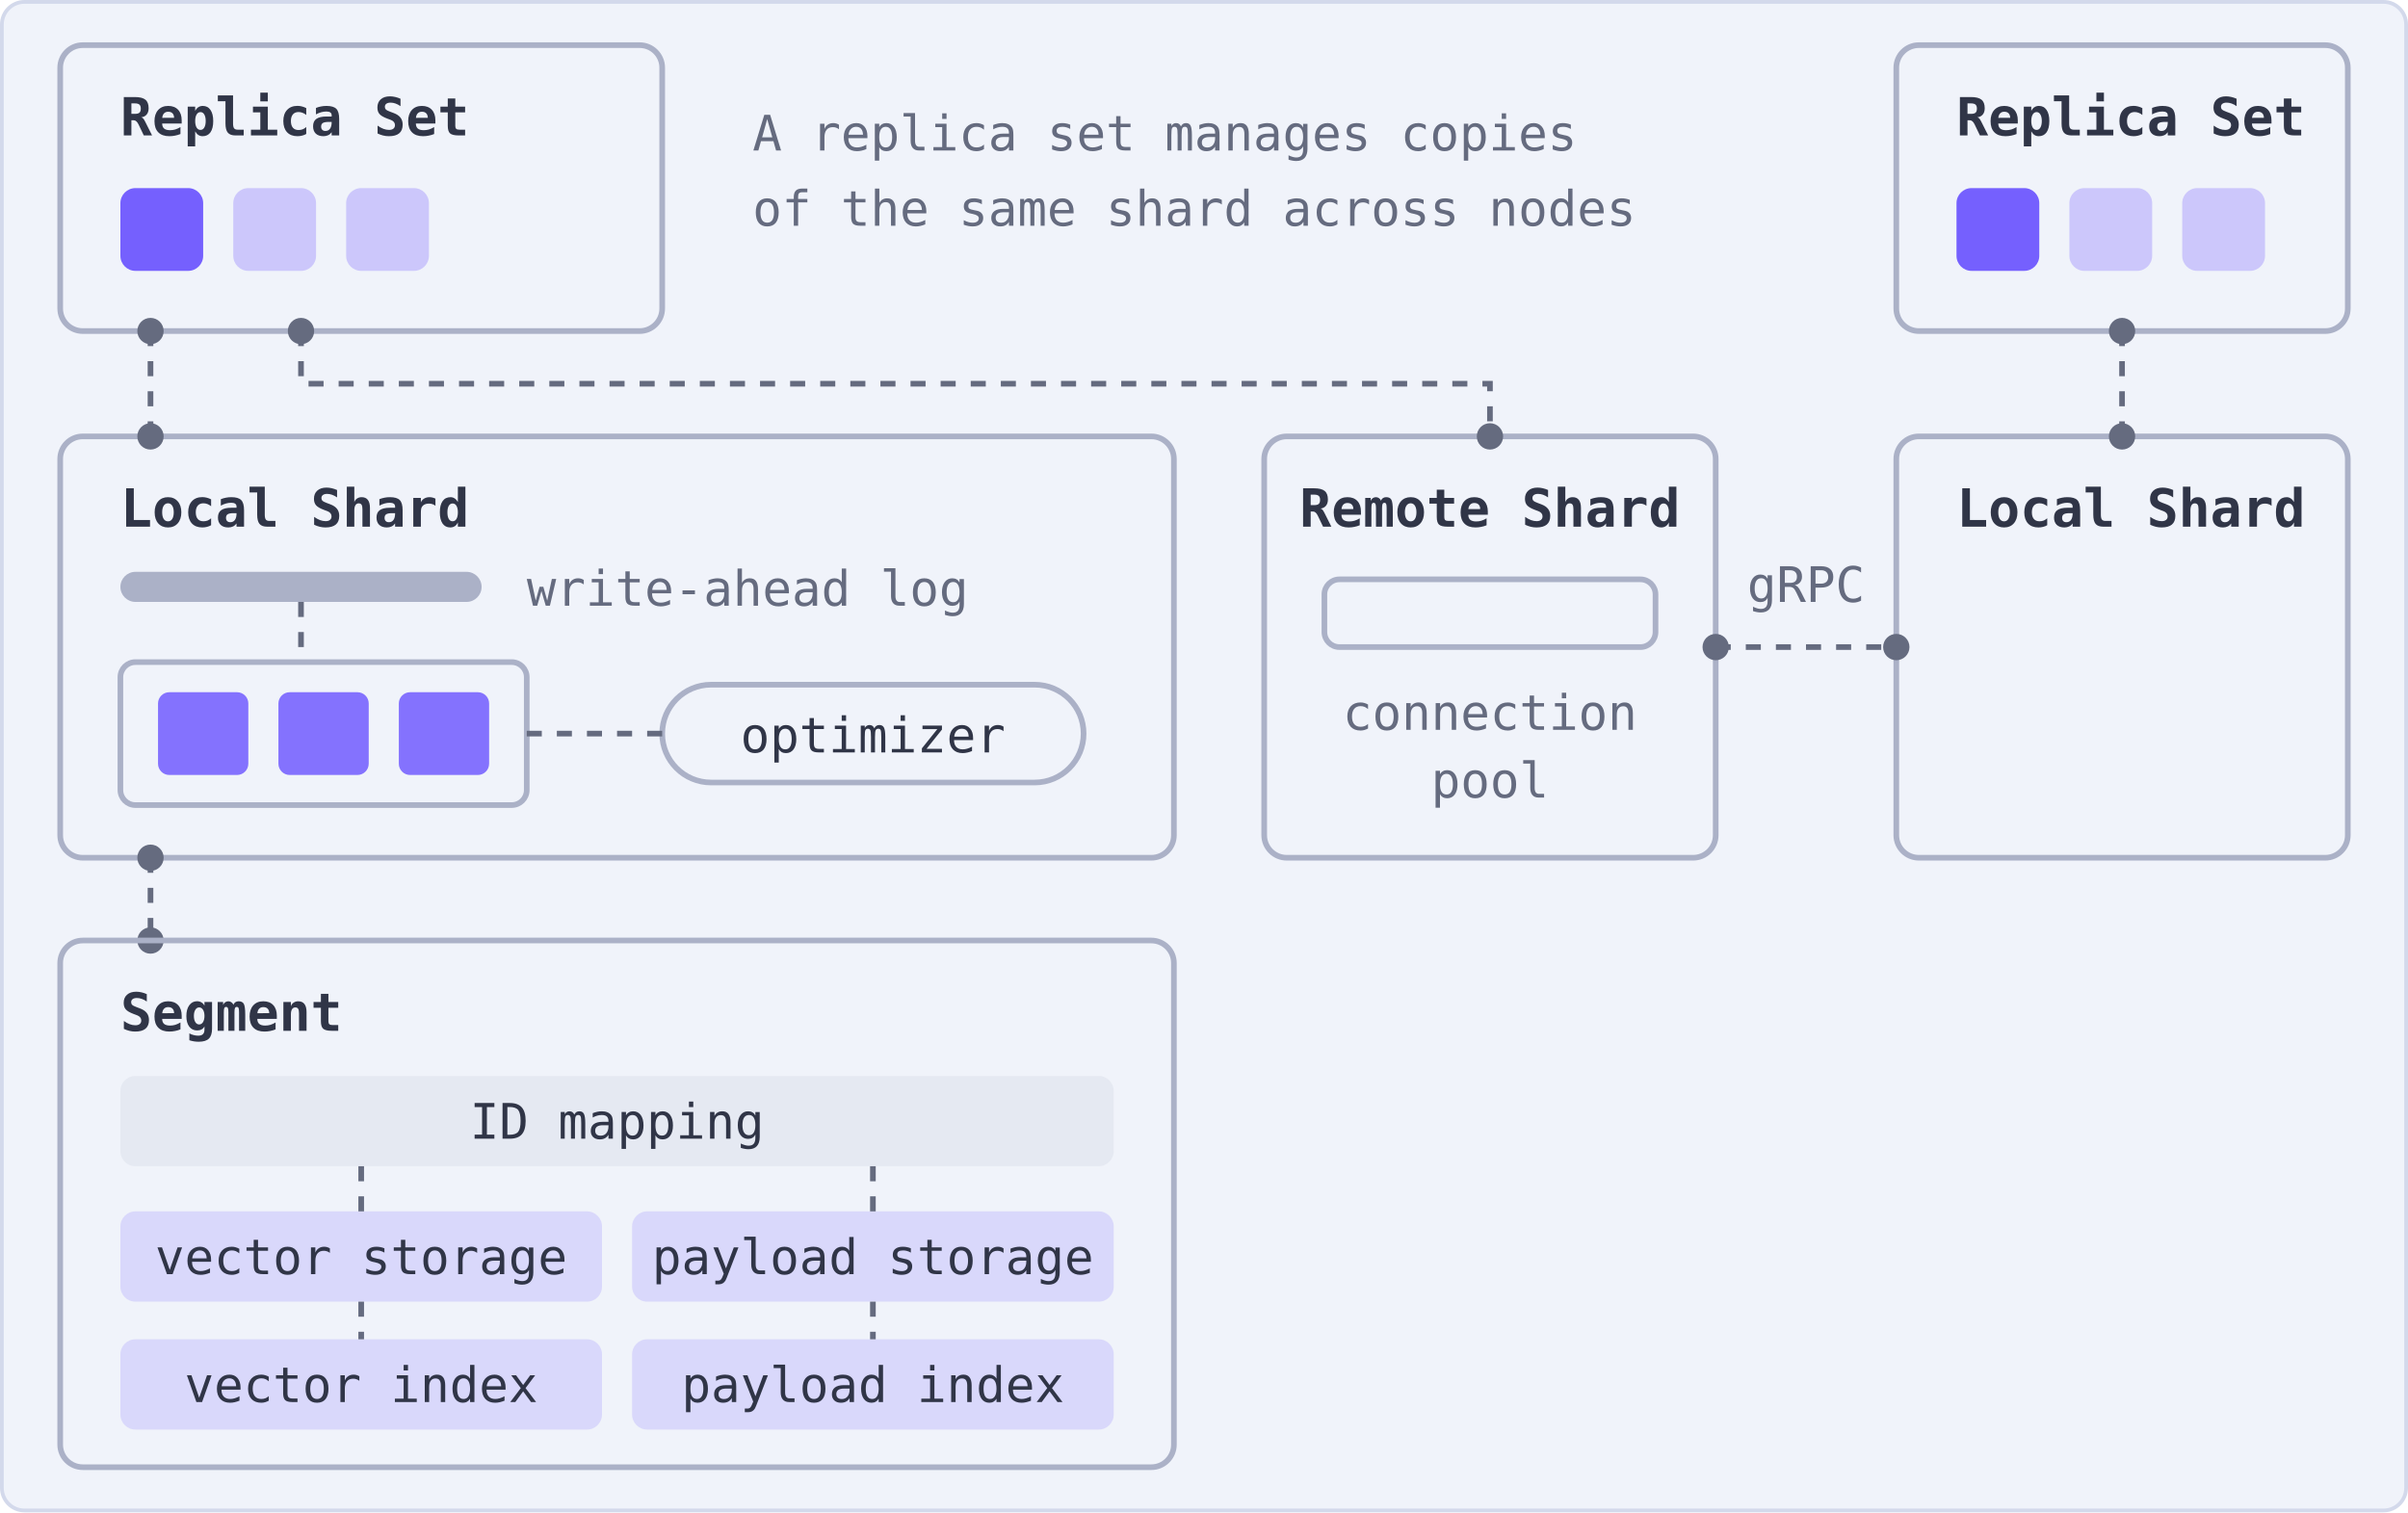
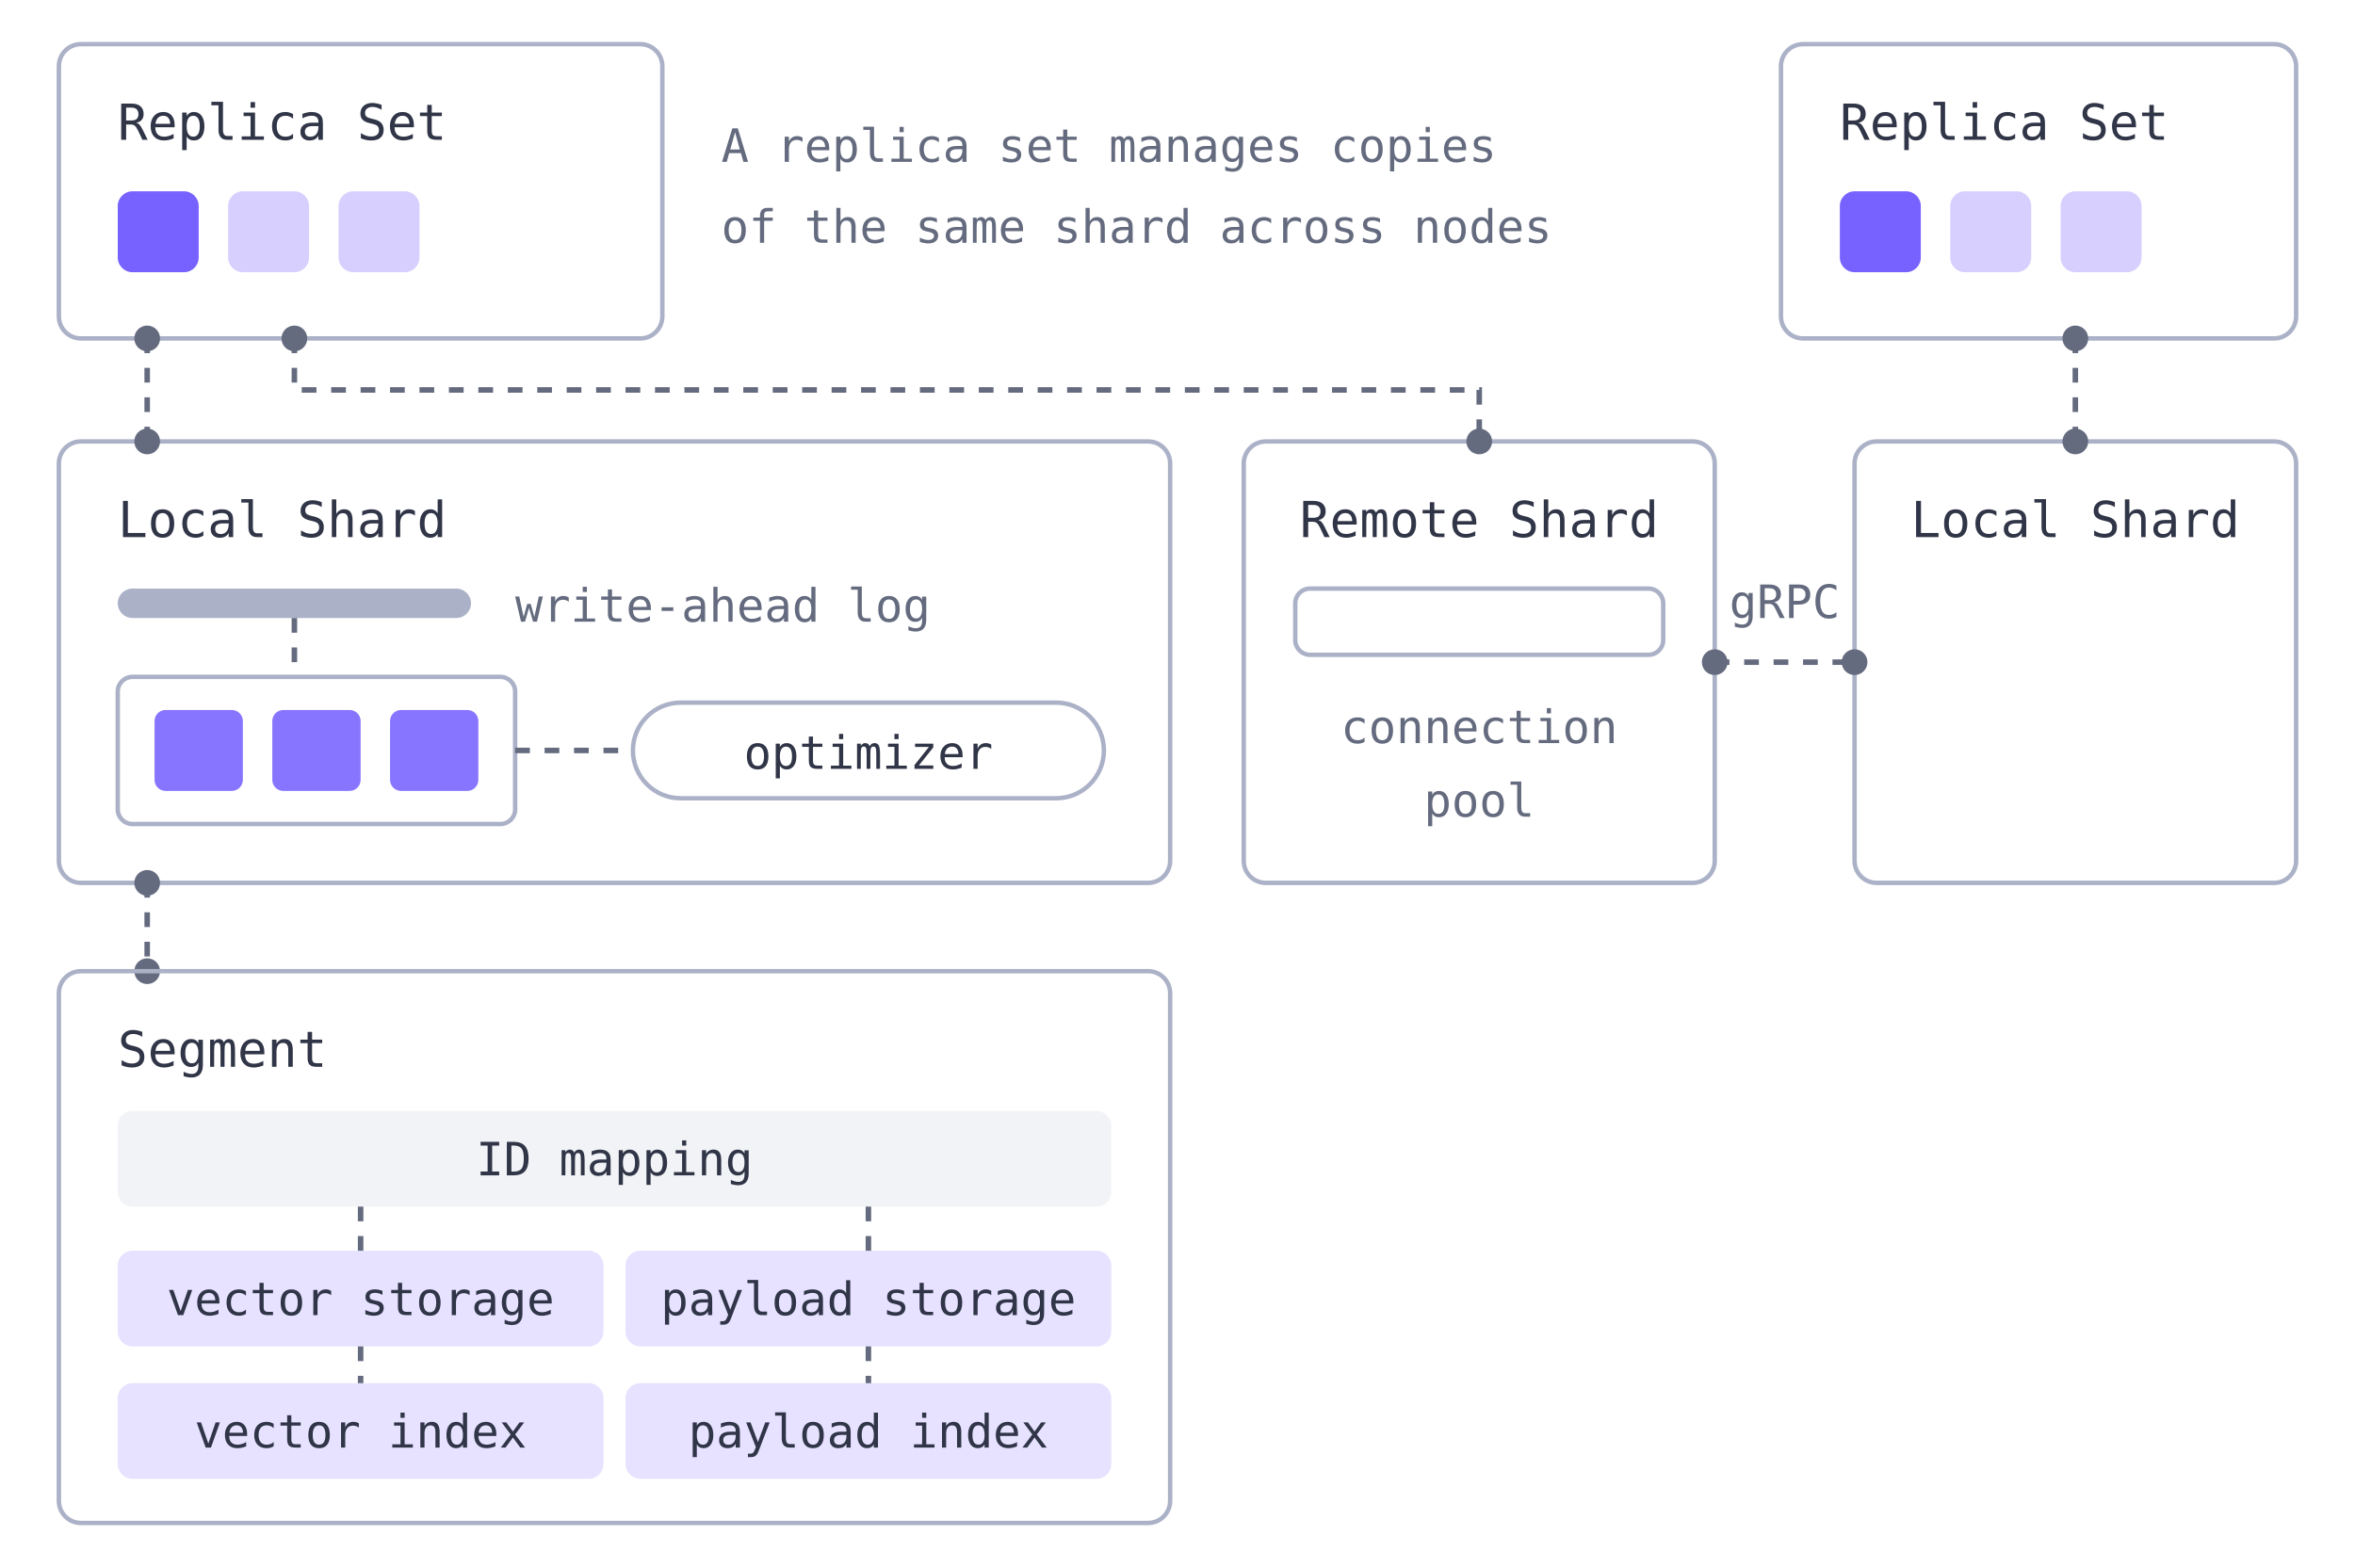
- <svg xmlns="http://www.w3.org/2000/svg" viewBox="0 0 640 402" role="img" aria-labelledby="description">
+ <svg xmlns="http://www.w3.org/2000/svg" viewBox="0 0 640 426" role="img" aria-labelledby="description">
  <defs>
    <marker id="arrow" viewBox="0 0 10 10" refX="9" refY="5" markerWidth="6" markerHeight="6" orient="auto-start-reverse">
      <path d="M0 0 L10 5 L0 10 Z" fill="#656b7f" />
    </marker>
    <marker id="arrow-accent" viewBox="0 0 10 10" refX="9" refY="5" markerWidth="5" markerHeight="5" orient="auto-start-reverse">
      <path d="M0 0 L10 5 L0 10 Z" fill="#dc244c" />
    </marker>
+     <marker id="arrow-v" viewBox="0 0 10 10" refX="9" refY="5" markerWidth="5" markerHeight="5" orient="auto-start-reverse">
+       <path d="M0 0 L10 5 L0 10 Z" fill="#6047ff" />
+     </marker>
  </defs>
-   <rect x="0.5" y="0.5" width="639" height="401" rx="6" fill="#f0f3fa" stroke="#d3d9eb" stroke-width="1" />
  <g font-family="'Geist Mono', ui-monospace, SFMono-Regular, Menlo, Consolas, monospace">
-     <rect x="16" y="12" width="160" height="76" rx="6" fill="none" stroke="#abb1c7" stroke-width="1.5" />
-     <text x="32" y="36" font-size="14" fill="#303547" font-weight="600">Replica Set</text>
-     <rect x="32" y="50" width="22" height="22" rx="4" fill="#6047ff" fill-opacity="0.85" />
-     <rect x="62" y="50" width="22" height="22" rx="4" fill="#6047ff" fill-opacity="0.25" />
-     <rect x="92" y="50" width="22" height="22" rx="4" fill="#6047ff" fill-opacity="0.25" />
-     <rect x="504" y="12" width="120" height="76" rx="6" fill="none" stroke="#abb1c7" stroke-width="1.5" />
-     <text x="520" y="36" font-size="14" fill="#303547" font-weight="600">Replica Set</text>
-     <rect x="520" y="50" width="22" height="22" rx="4" fill="#6047ff" fill-opacity="0.85" />
-     <rect x="550" y="50" width="22" height="22" rx="4" fill="#6047ff" fill-opacity="0.25" />
-     <rect x="580" y="50" width="22" height="22" rx="4" fill="#6047ff" fill-opacity="0.25" />
-     <text x="200" y="40" font-size="13" fill="#656b7f">A replica set manages copies</text>
-     <text x="200" y="60" font-size="13" fill="#656b7f">of the same shard across nodes</text>
-     <rect x="16" y="116" width="296" height="112" rx="6" fill="none" stroke="#abb1c7" stroke-width="1.5" />
-     <text x="32" y="140" font-size="14" fill="#303547" font-weight="600">Local Shard</text>
-     <rect x="32" y="152" width="96" height="8" rx="4" fill="#abb1c7" />
-     <text x="140" y="161" font-size="13" fill="#656b7f">write-ahead log</text>
-     <rect x="32" y="176" width="108" height="38" rx="4" fill="none" stroke="#abb1c7" stroke-width="1.5" />
-     <rect x="42" y="184" width="24" height="22" rx="3" fill="#6047ff" fill-opacity="0.75" />
-     <rect x="74" y="184" width="24" height="22" rx="3" fill="#6047ff" fill-opacity="0.75" />
-     <rect x="106" y="184" width="24" height="22" rx="3" fill="#6047ff" fill-opacity="0.75" />
-     <path d="M80 160 V176" fill="none" stroke="#656b7f" stroke-width="1.5" stroke-dasharray="4 4" />
-     <rect x="176" y="182" width="112" height="26" rx="13" fill="none" stroke="#abb1c7" stroke-width="1.5" />
-     <text x="232" y="200" font-size="13" text-anchor="middle" fill="#303547">optimizer</text>
-     <path d="M140 195 H176" fill="none" stroke="#656b7f" stroke-width="1.5" stroke-dasharray="4 4" />
-     <rect x="336" y="116" width="120" height="112" rx="6" fill="none" stroke="#abb1c7" stroke-width="1.5" />
-     <text x="396" y="140" font-size="14" text-anchor="middle" fill="#303547" font-weight="600">Remote Shard</text>
-     <rect x="352" y="154" width="88" height="18" rx="4" fill="none" stroke="#abb1c7" stroke-width="1.5" />
-     <text x="396" y="194" font-size="13" text-anchor="middle" fill="#656b7f">connection</text>
-     <text x="396" y="212" font-size="13" text-anchor="middle" fill="#656b7f">pool</text>
-     <rect x="504" y="116" width="120" height="112" rx="6" fill="none" stroke="#abb1c7" stroke-width="1.5" />
-     <text x="520" y="140" font-size="14" fill="#303547" font-weight="600">Local Shard</text>
-     <path d="M456 172 H504" fill="none" stroke="#656b7f" stroke-width="1.5" stroke-dasharray="4 4" />
-     <circle cx="456" cy="172" r="3.5" fill="#656b7f" />
-     <circle cx="504" cy="172" r="3.5" fill="#656b7f" />
-     <text x="480" y="160" font-size="13" text-anchor="middle" fill="#656b7f">gRPC</text>
-     <path d="M40 88 V116" fill="none" stroke="#656b7f" stroke-width="1.5" stroke-dasharray="4 4" />
-     <path d="M80 88 V102 H396 V116" fill="none" stroke="#656b7f" stroke-width="1.5" stroke-dasharray="4 4" />
-     <path d="M564 88 V116" fill="none" stroke="#656b7f" stroke-width="1.5" stroke-dasharray="4 4" />
-     <circle cx="40" cy="88" r="3.5" fill="#656b7f" />
-     <circle cx="40" cy="116" r="3.5" fill="#656b7f" />
-     <circle cx="80" cy="88" r="3.5" fill="#656b7f" />
-     <circle cx="396" cy="116" r="3.5" fill="#656b7f" />
-     <circle cx="564" cy="88" r="3.5" fill="#656b7f" />
-     <circle cx="564" cy="116" r="3.5" fill="#656b7f" />
-     <path d="M40 228 V250" fill="none" stroke="#656b7f" stroke-width="1.5" stroke-dasharray="4 4" />
-     <circle cx="40" cy="228" r="3.5" fill="#656b7f" />
-     <circle cx="40" cy="250" r="3.5" fill="#656b7f" />
-     <rect x="16" y="250" width="296" height="140" rx="6" fill="none" stroke="#abb1c7" stroke-width="1.5" />
-     <text x="32" y="274" font-size="14" fill="#303547" font-weight="600">Segment</text>
-     <rect x="32" y="286" width="264" height="24" rx="4" fill="#abb1c7" fill-opacity="0.16" />
-     <text x="164" y="302.68" font-size="13" text-anchor="middle" fill="#303547">ID mapping</text>
-     <rect x="32" y="322" width="128" height="24" rx="4" fill="#6047ff" fill-opacity="0.16" />
-     <text x="96" y="338.68" font-size="13" text-anchor="middle" fill="#303547">vector storage</text>
-     <rect x="32" y="356" width="128" height="24" rx="4" fill="#6047ff" fill-opacity="0.16" />
-     <text x="96" y="372.68" font-size="13" text-anchor="middle" fill="#303547">vector index</text>
-     <path d="M96 310 V322" fill="none" stroke="#656b7f" stroke-width="1.5" stroke-dasharray="4 4" />
-     <path d="M96 346 V356" fill="none" stroke="#656b7f" stroke-width="1.5" stroke-dasharray="4 4" />
-     <rect x="168" y="322" width="128" height="24" rx="4" fill="#6047ff" fill-opacity="0.16" />
-     <text x="232" y="338.68" font-size="13" text-anchor="middle" fill="#303547">payload storage</text>
-     <rect x="168" y="356" width="128" height="24" rx="4" fill="#6047ff" fill-opacity="0.16" />
-     <text x="232" y="372.68" font-size="13" text-anchor="middle" fill="#303547">payload index</text>
-     <path d="M232 310 V322" fill="none" stroke="#656b7f" stroke-width="1.5" stroke-dasharray="4 4" />
-     <path d="M232 346 V356" fill="none" stroke="#656b7f" stroke-width="1.5" stroke-dasharray="4 4" />
+     <rect x="16" y="12" width="164" height="80" rx="6" fill="none" stroke="#abb1c7" stroke-width="1.2" />
+     <text x="32" y="38" font-size="13.5" fill="#303547">Replica Set</text>
+     <rect x="32" y="52" width="22" height="22" rx="4" fill="#6047ff" fill-opacity="0.85" />
+     <rect x="62" y="52" width="22" height="22" rx="4" fill="#6047ff" fill-opacity="0.25" />
+     <rect x="92" y="52" width="22" height="22" rx="4" fill="#6047ff" fill-opacity="0.25" />
+     <rect x="484" y="12" width="140" height="80" rx="6" fill="none" stroke="#abb1c7" stroke-width="1.2" />
+     <text x="500" y="38" font-size="13.5" fill="#303547">Replica Set</text>
+     <rect x="500" y="52" width="22" height="22" rx="4" fill="#6047ff" fill-opacity="0.85" />
+     <rect x="530" y="52" width="22" height="22" rx="4" fill="#6047ff" fill-opacity="0.25" />
+     <rect x="560" y="52" width="22" height="22" rx="4" fill="#6047ff" fill-opacity="0.25" />
+     <text x="196" y="44" font-size="12.5" fill="#656b7f">A replica set manages copies</text>
+     <text x="196" y="66" font-size="12.5" fill="#656b7f">of the same shard across nodes</text>
+     <rect x="16" y="120" width="302" height="120" rx="6" fill="none" stroke="#abb1c7" stroke-width="1.2" />
+     <text x="32" y="146" font-size="13.5" fill="#303547">Local Shard</text>
+     <rect x="32" y="160" width="96" height="8" rx="4" fill="#abb1c7" />
+     <text x="140" y="169" font-size="12.5" fill="#656b7f">write-ahead log</text>
+     <rect x="32" y="184" width="108" height="40" rx="4" fill="none" stroke="#abb1c7" stroke-width="1.2" />
+     <rect x="42" y="193" width="24" height="22" rx="3" fill="#6047ff" fill-opacity="0.75" />
+     <rect x="74" y="193" width="24" height="22" rx="3" fill="#6047ff" fill-opacity="0.75" />
+     <rect x="106" y="193" width="24" height="22" rx="3" fill="#6047ff" fill-opacity="0.75" />
+     <path d="M80 168 V184" fill="none" stroke="#656b7f" stroke-width="1.5" stroke-dasharray="4 4" />
+     <rect x="172" y="191" width="128" height="26" rx="13" fill="none" stroke="#abb1c7" stroke-width="1.2" />
+     <text x="236" y="209" font-size="12.5" text-anchor="middle" fill="#303547">optimizer</text>
+     <path d="M140 204 H172" fill="none" stroke="#656b7f" stroke-width="1.5" stroke-dasharray="4 4" />
+     <rect x="338" y="120" width="128" height="120" rx="6" fill="none" stroke="#abb1c7" stroke-width="1.2" />
+     <text x="402" y="146" font-size="13.5" text-anchor="middle" fill="#303547">Remote Shard</text>
+     <rect x="352" y="160" width="100" height="18" rx="4" fill="none" stroke="#abb1c7" stroke-width="1.2" />
+     <text x="402" y="202" font-size="12.5" text-anchor="middle" fill="#656b7f">connection</text>
+     <text x="402" y="222" font-size="12.5" text-anchor="middle" fill="#656b7f">pool</text>
+     <rect x="504" y="120" width="120" height="120" rx="6" fill="none" stroke="#abb1c7" stroke-width="1.2" />
+     <text x="564" y="146" font-size="13.5" text-anchor="middle" fill="#303547">Local Shard</text>
+     <path d="M466 180 H504" fill="none" stroke="#656b7f" stroke-width="1.5" stroke-dasharray="4 4" />
+     <circle cx="466" cy="180" r="3.5" fill="#656b7f" />
+     <circle cx="504" cy="180" r="3.5" fill="#656b7f" />
+     <text x="485" y="168" font-size="12.5" text-anchor="middle" fill="#656b7f">gRPC</text>
+     <path d="M40 92 V120" fill="none" stroke="#656b7f" stroke-width="1.5" stroke-dasharray="4 4" />
+     <path d="M80 92 V106 H402 V120" fill="none" stroke="#656b7f" stroke-width="1.5" stroke-dasharray="4 4" />
+     <path d="M564 92 V120" fill="none" stroke="#656b7f" stroke-width="1.5" stroke-dasharray="4 4" />
+     <circle cx="40" cy="92" r="3.5" fill="#656b7f" />
+     <circle cx="40" cy="120" r="3.5" fill="#656b7f" />
+     <circle cx="80" cy="92" r="3.5" fill="#656b7f" />
+     <circle cx="402" cy="120" r="3.5" fill="#656b7f" />
+     <circle cx="564" cy="92" r="3.5" fill="#656b7f" />
+     <circle cx="564" cy="120" r="3.5" fill="#656b7f" />
+     <path d="M40 240 V264" fill="none" stroke="#656b7f" stroke-width="1.5" stroke-dasharray="4 4" />
+     <circle cx="40" cy="240" r="3.5" fill="#656b7f" />
+     <circle cx="40" cy="264" r="3.5" fill="#656b7f" />
+     <rect x="16" y="264" width="302" height="150" rx="6" fill="none" stroke="#abb1c7" stroke-width="1.2" />
+     <text x="32" y="290" font-size="13.5" fill="#303547">Segment</text>
+     <rect x="32" y="302" width="270" height="26" rx="4" fill="#abb1c7" fill-opacity="0.16" />
+     <text x="167" y="319.5" font-size="12.5" text-anchor="middle" fill="#303547">ID mapping</text>
+     <rect x="32" y="340" width="132" height="26" rx="4" fill="#6047ff" fill-opacity="0.16" />
+     <text x="98" y="357.5" font-size="12.5" text-anchor="middle" fill="#303547">vector storage</text>
+     <rect x="32" y="376" width="132" height="26" rx="4" fill="#6047ff" fill-opacity="0.16" />
+     <text x="98" y="393.5" font-size="12.5" text-anchor="middle" fill="#303547">vector index</text>
+     <path d="M98 328 V340" fill="none" stroke="#656b7f" stroke-width="1.5" stroke-dasharray="4 4" />
+     <path d="M98 366 V376" fill="none" stroke="#656b7f" stroke-width="1.5" stroke-dasharray="4 4" />
+     <rect x="170" y="340" width="132" height="26" rx="4" fill="#6047ff" fill-opacity="0.16" />
+     <text x="236" y="357.5" font-size="12.5" text-anchor="middle" fill="#303547">payload storage</text>
+     <rect x="170" y="376" width="132" height="26" rx="4" fill="#6047ff" fill-opacity="0.16" />
+     <text x="236" y="393.5" font-size="12.5" text-anchor="middle" fill="#303547">payload index</text>
+     <path d="M236 328 V340" fill="none" stroke="#656b7f" stroke-width="1.5" stroke-dasharray="4 4" />
+     <path d="M236 366 V376" fill="none" stroke="#656b7f" stroke-width="1.5" stroke-dasharray="4 4" />
  </g>
</svg>
